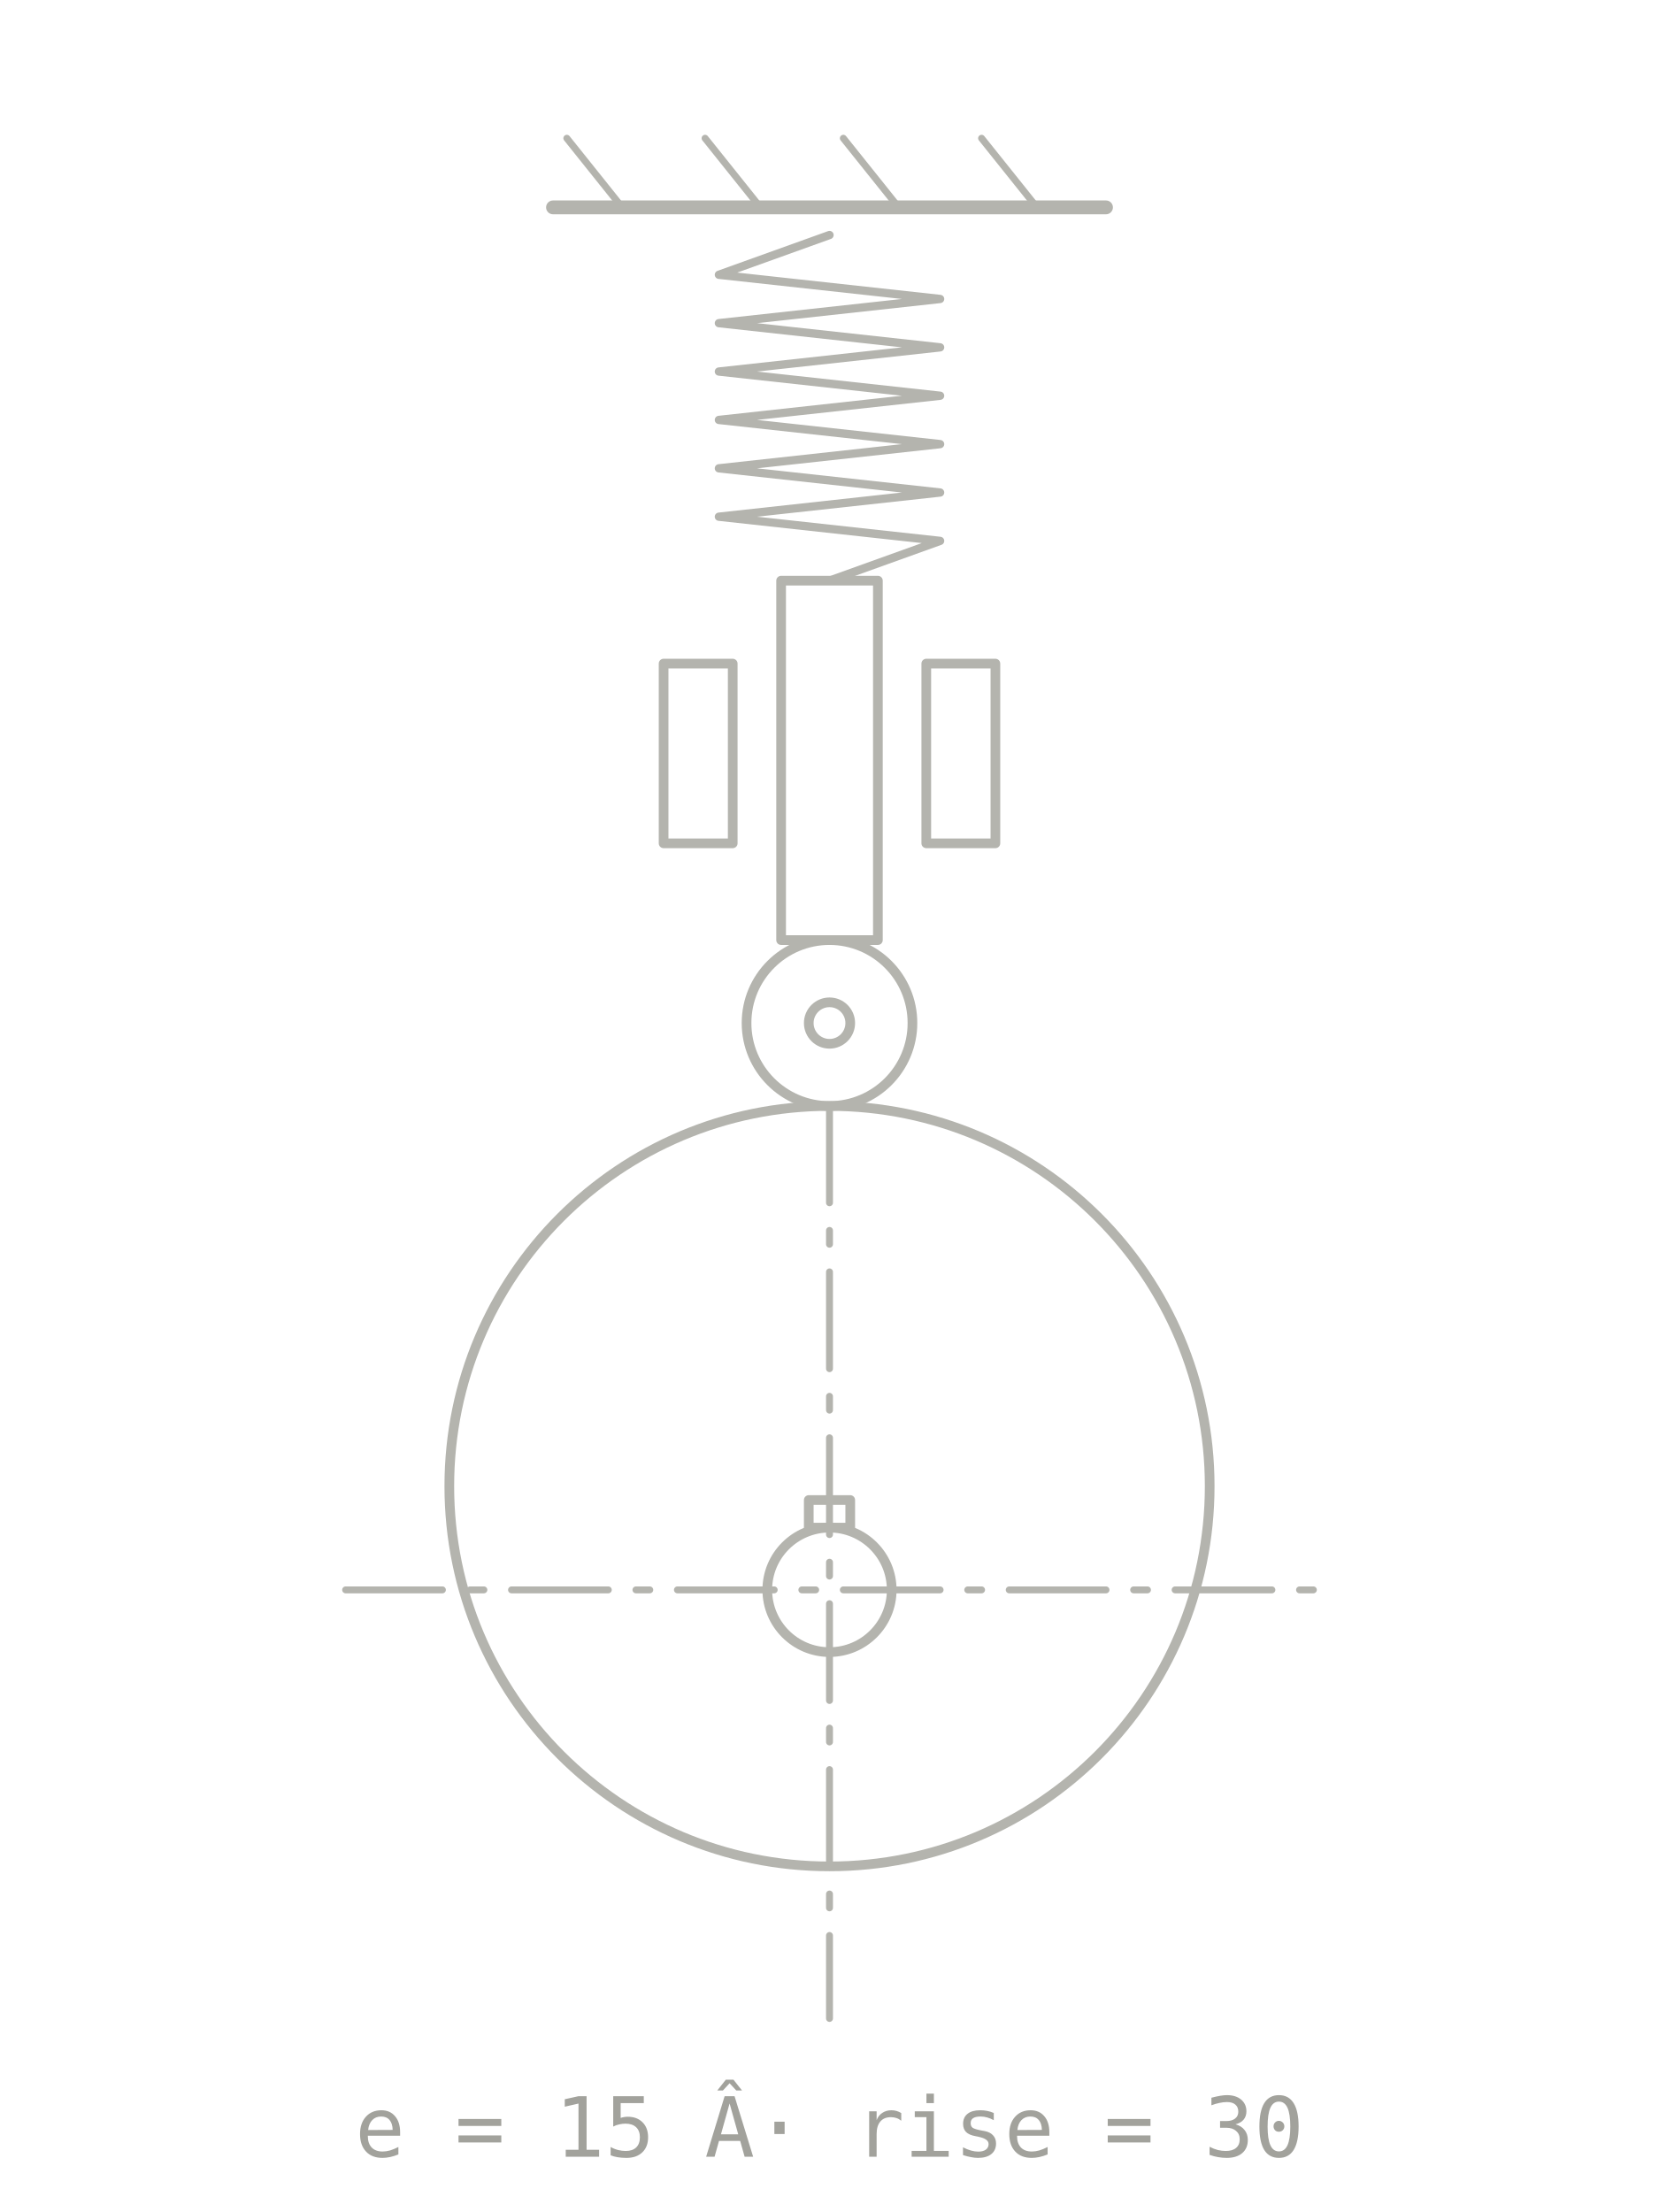
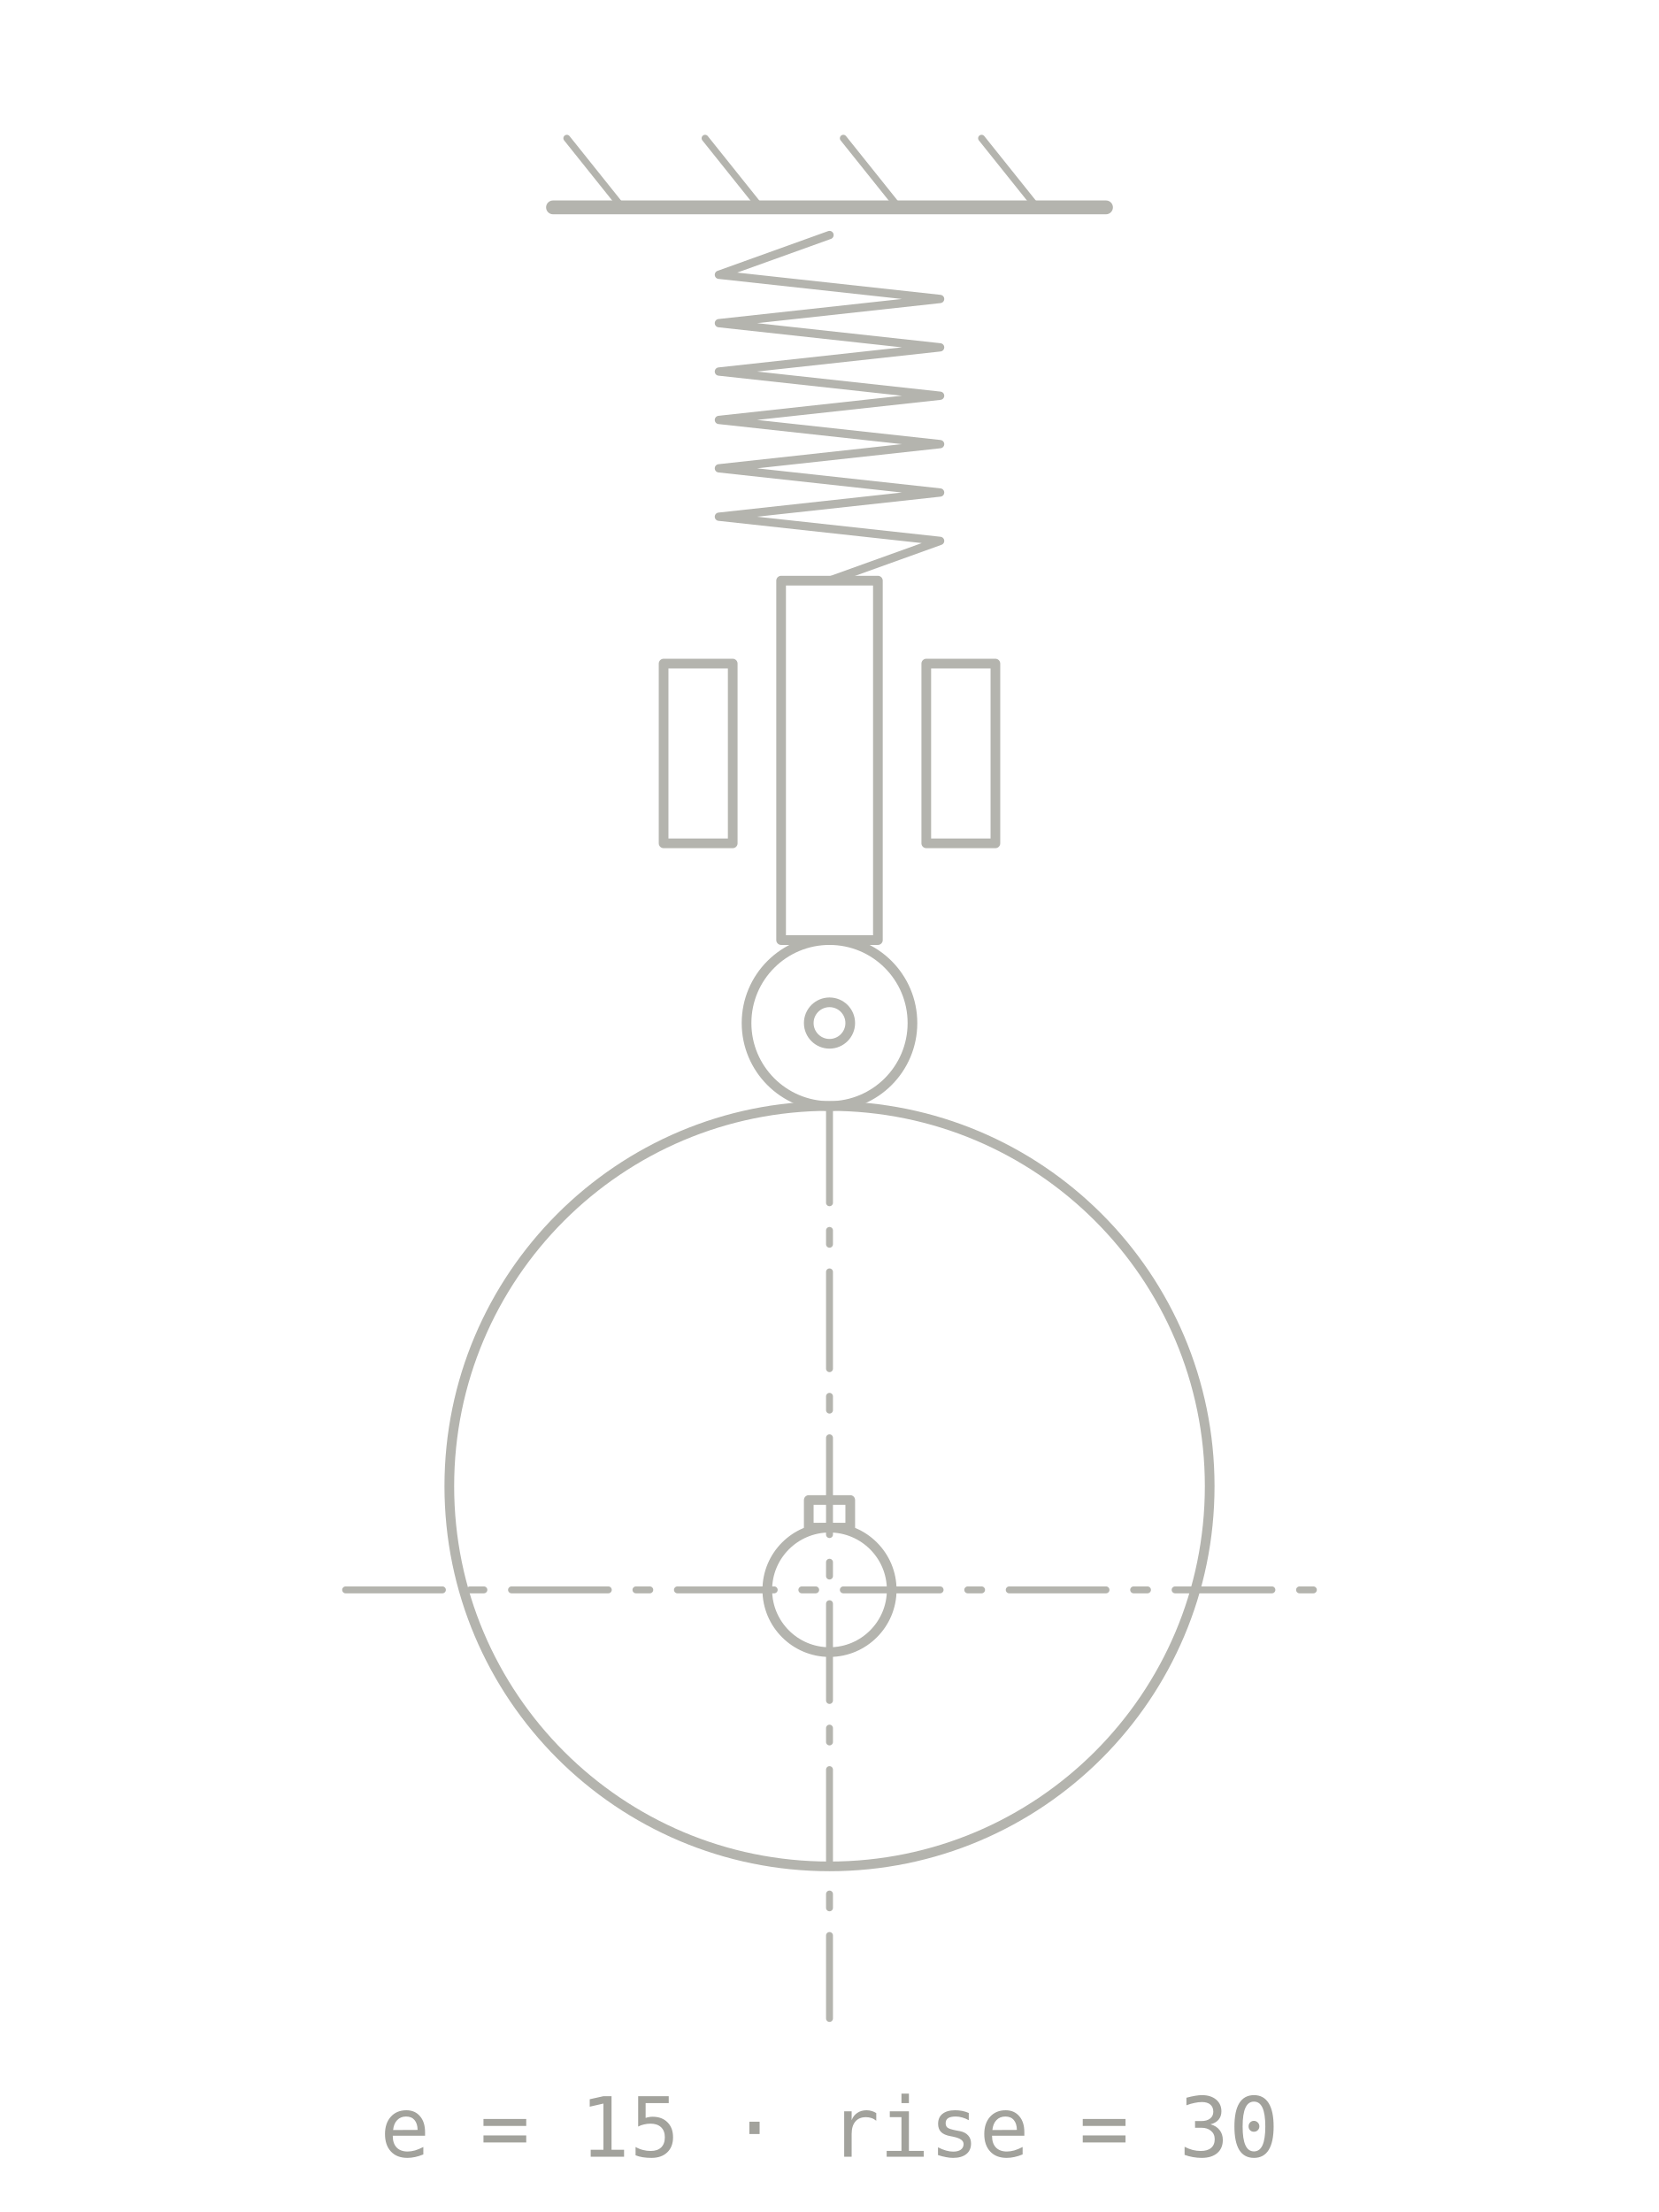
<svg xmlns="http://www.w3.org/2000/svg" viewBox="0 0 240 320" fill="none" stroke="#b4b4ae" stroke-width="1.4" stroke-linecap="round" stroke-linejoin="round">
  <path d="M80 30H160" stroke-width="2" />
  <path d="M90 30l-8 -10M110 30l-8 -10M130 30l-8 -10M150 30l-8 -10" stroke-width="1" />
  <path d="M120 34 L104 39.75 L136 43.25 L104 46.75 L136 50.25 L104 53.75 L136 57.25 L104 60.75 L136 64.25 L104 67.75 L136 71.25 L104 74.75 L136 78.25 L120 84" stroke-width="1.2" />
  <rect x="113" y="84" width="14" height="52" />
  <rect x="96" y="96" width="10" height="26" />
  <rect x="134" y="96" width="10" height="26" />
  <circle cx="120" cy="148" r="12" />
  <circle cx="120" cy="148" r="3" />
  <circle cx="120" cy="215" r="55" />
  <circle cx="120" cy="230" r="9" />
  <path d="M117 221h6v-4h-6z" />
  <path d="M50 230H190M120 160V292" stroke-dasharray="14 4 2 4" stroke-width="1" />
-   <text x="120" y="312" fill="#a2a29c" stroke="none" font-family="monospace" font-size="12" text-anchor="middle">e = 15 Â· rise = 30</text>
+   <text x="120" y="312" fill="#a2a29c" stroke="none" font-family="monospace" font-size="12" text-anchor="middle">e = 15 · rise = 30</text>
</svg>
